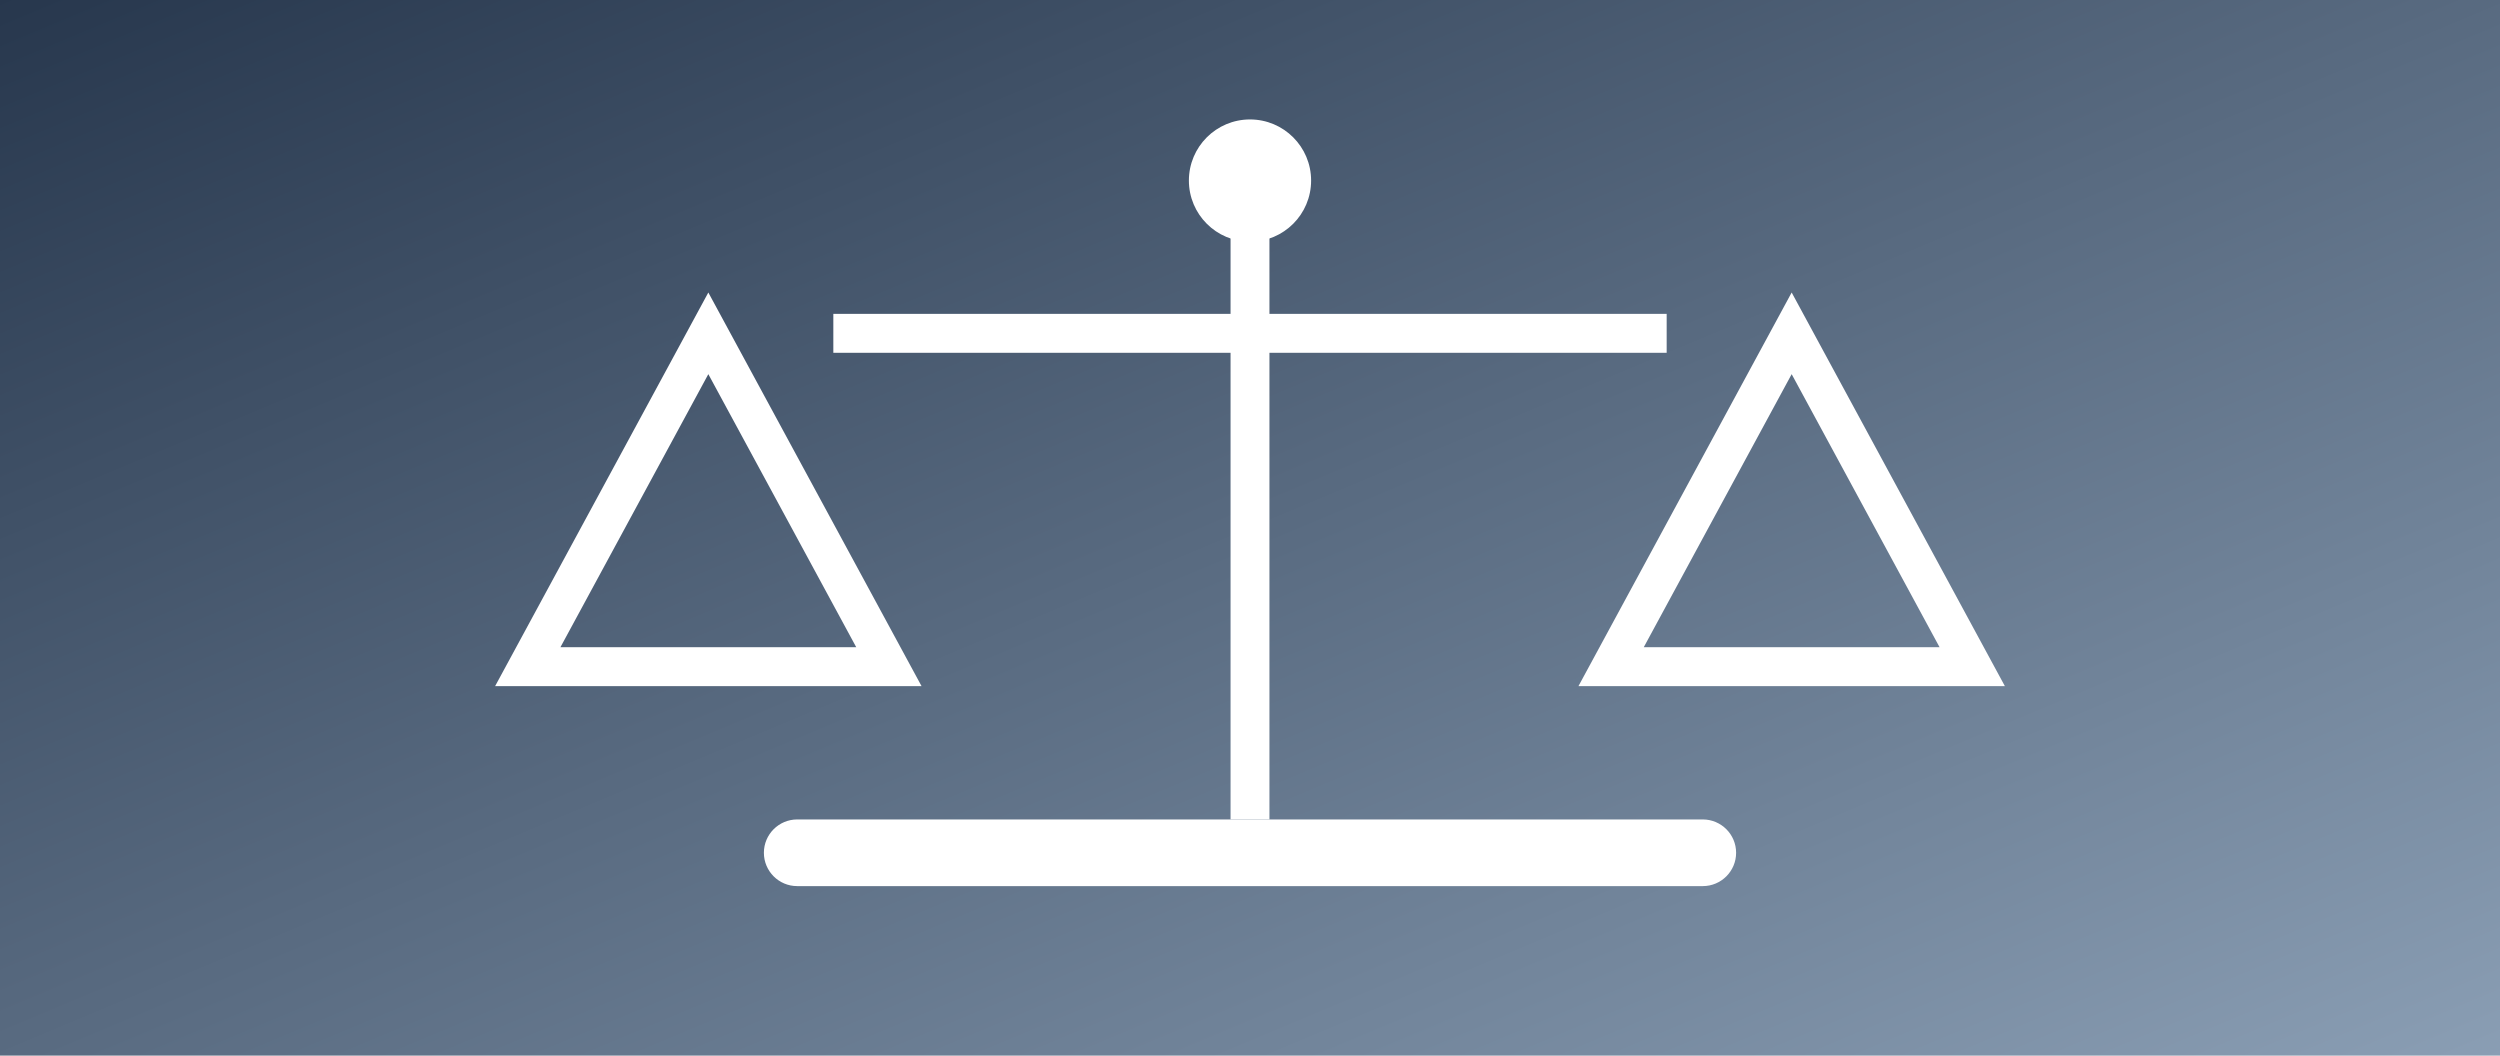
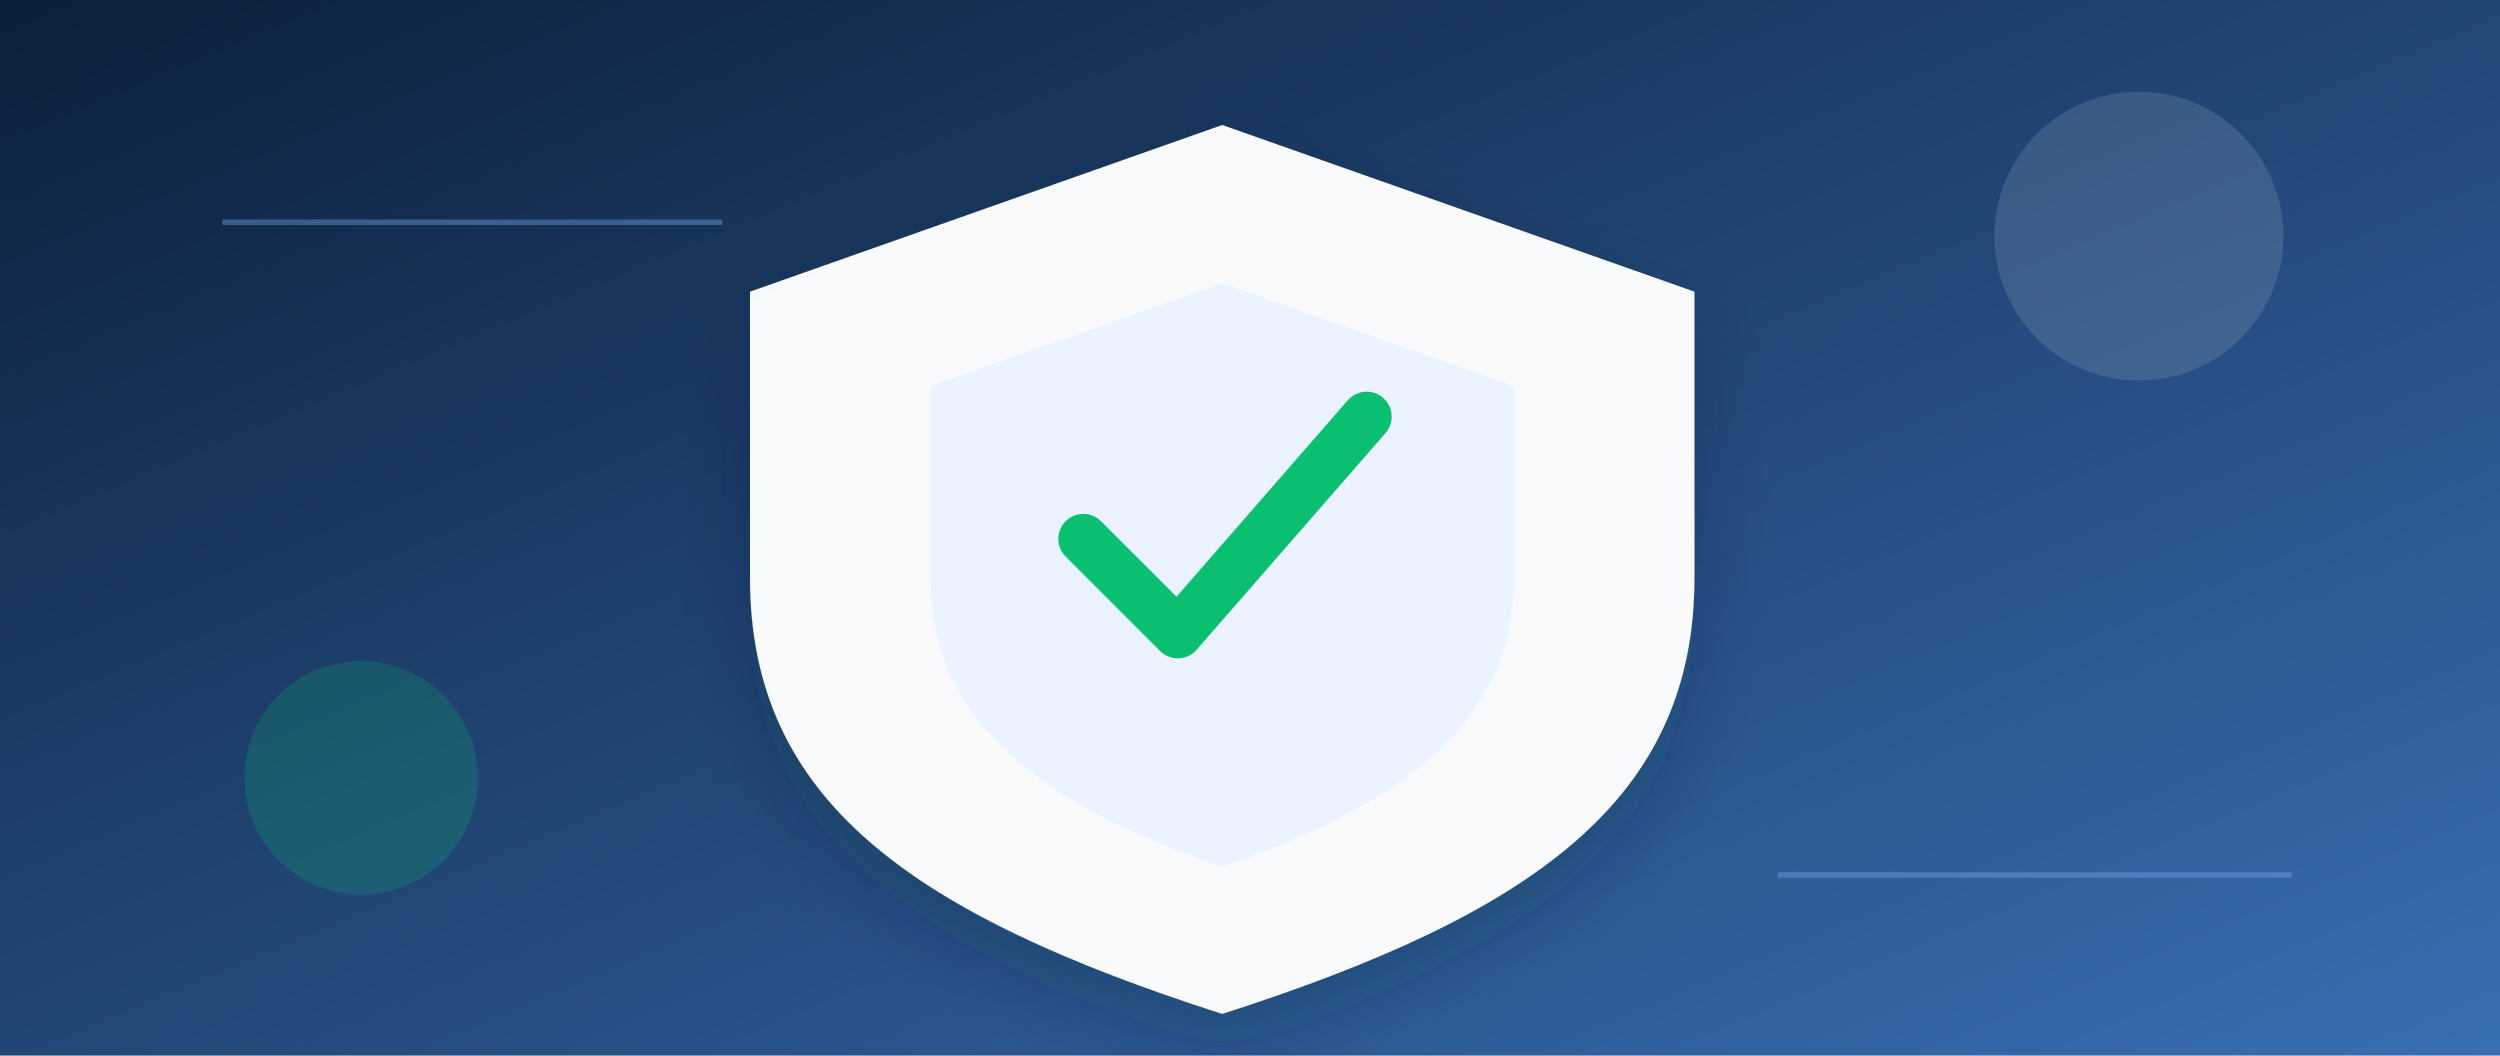
<svg xmlns="http://www.w3.org/2000/svg" viewBox="0 0 900 380">
  <defs>
-     <linearGradient id="g" x1="0" y1="0" x2="1" y2="1">
-       <stop stop-color="#27374d" />
-       <stop offset="1" stop-color="#8a9eb4" />
+     <linearGradient id="bg" x1="0" y1="0" x2="1" y2="1">
+       <stop stop-color="#0b1f3a" />
+       <stop offset="1" stop-color="#386fb3" />
    </linearGradient>
+     <filter id="s" x="-20%" y="-20%" width="140%" height="140%">
+       <feDropShadow dx="0" dy="13" stdDeviation="13" flood-color="#07162d" flood-opacity=".25" />
+     </filter>
  </defs>
-   <rect width="900" height="380" fill="url(#g)" />
-   <path d="M450 70v225M300 120h300M255 120l-65 120h130zM645 120l-65 120h130z" fill="none" stroke="#fff" stroke-width="14" />
-   <circle cx="450" cy="65" r="22" fill="#fff" />
-   <rect x="275" y="295" width="350" height="24" rx="12" fill="#fff" />
+   <rect width="900" height="380" fill="url(#bg)" />
+   <path d="M80 80h180M640 315h185" stroke="#72a7e6" stroke-width="2" opacity=".4" />
+   <path d="M440 45 610 105v103c0 80-58 121-170 157-112-36-170-77-170-157V105z" fill="#fff" opacity=".97" filter="url(#s)" />
+   <path d="m440 102 105 37v69c0 49-35 80-105 104-70-24-105-55-105-104v-69z" fill="#eaf3ff" />
+   <path d="m390 194 34 34 68-78" fill="none" stroke="#0bbf70" stroke-width="18" stroke-linecap="round" stroke-linejoin="round" />
+   <circle cx="130" cy="280" r="42" fill="#0bbf70" opacity=".2" />
+   <circle cx="770" cy="85" r="52" fill="#fff" opacity=".12" />
</svg>
